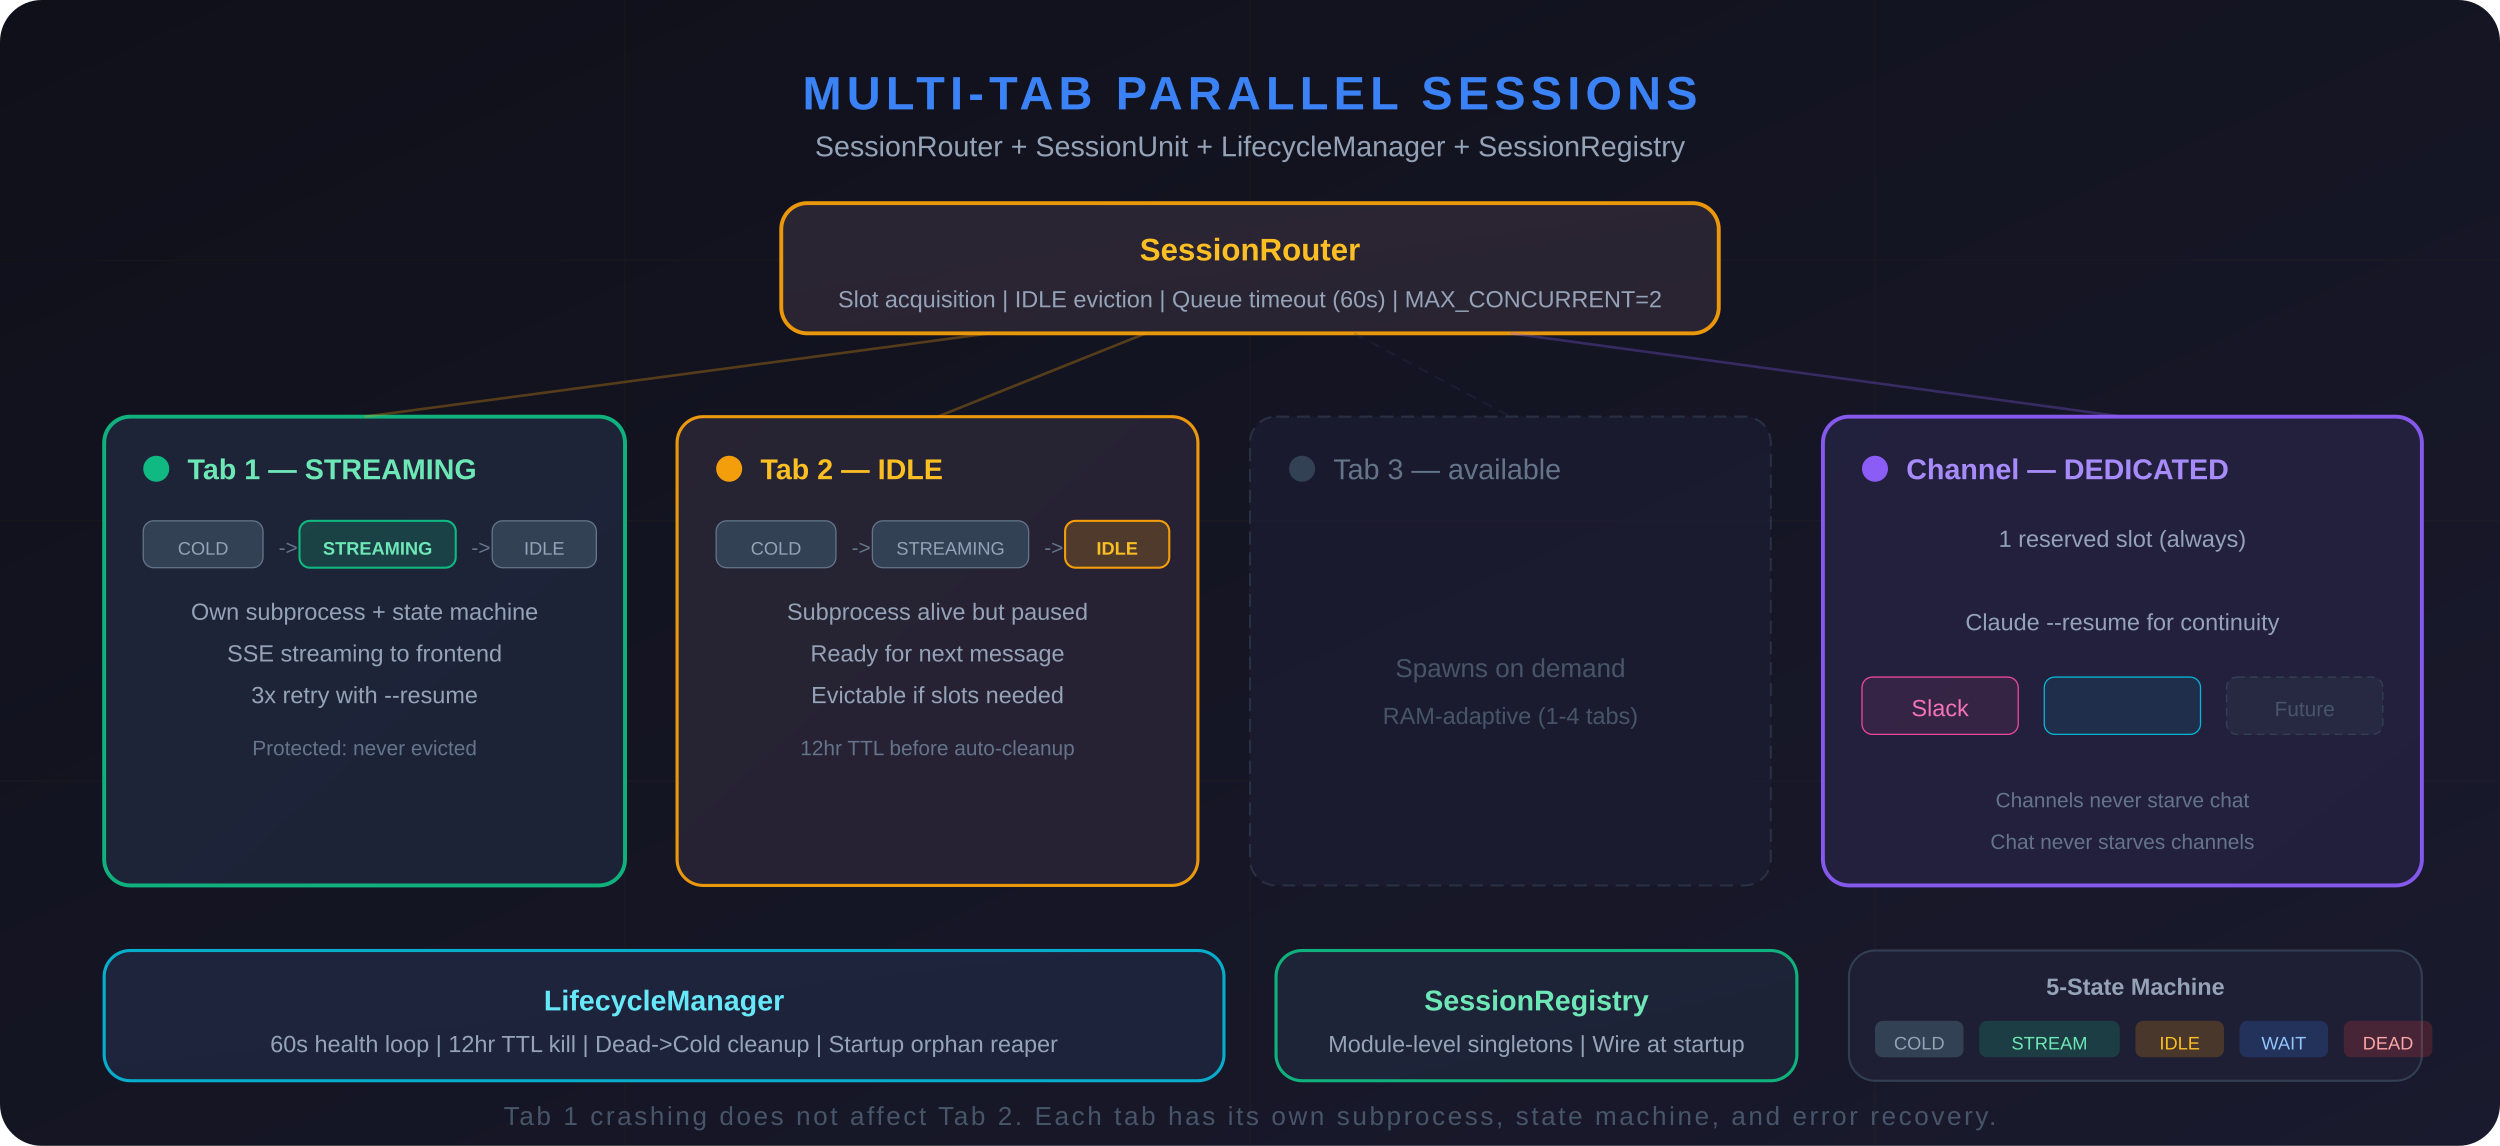
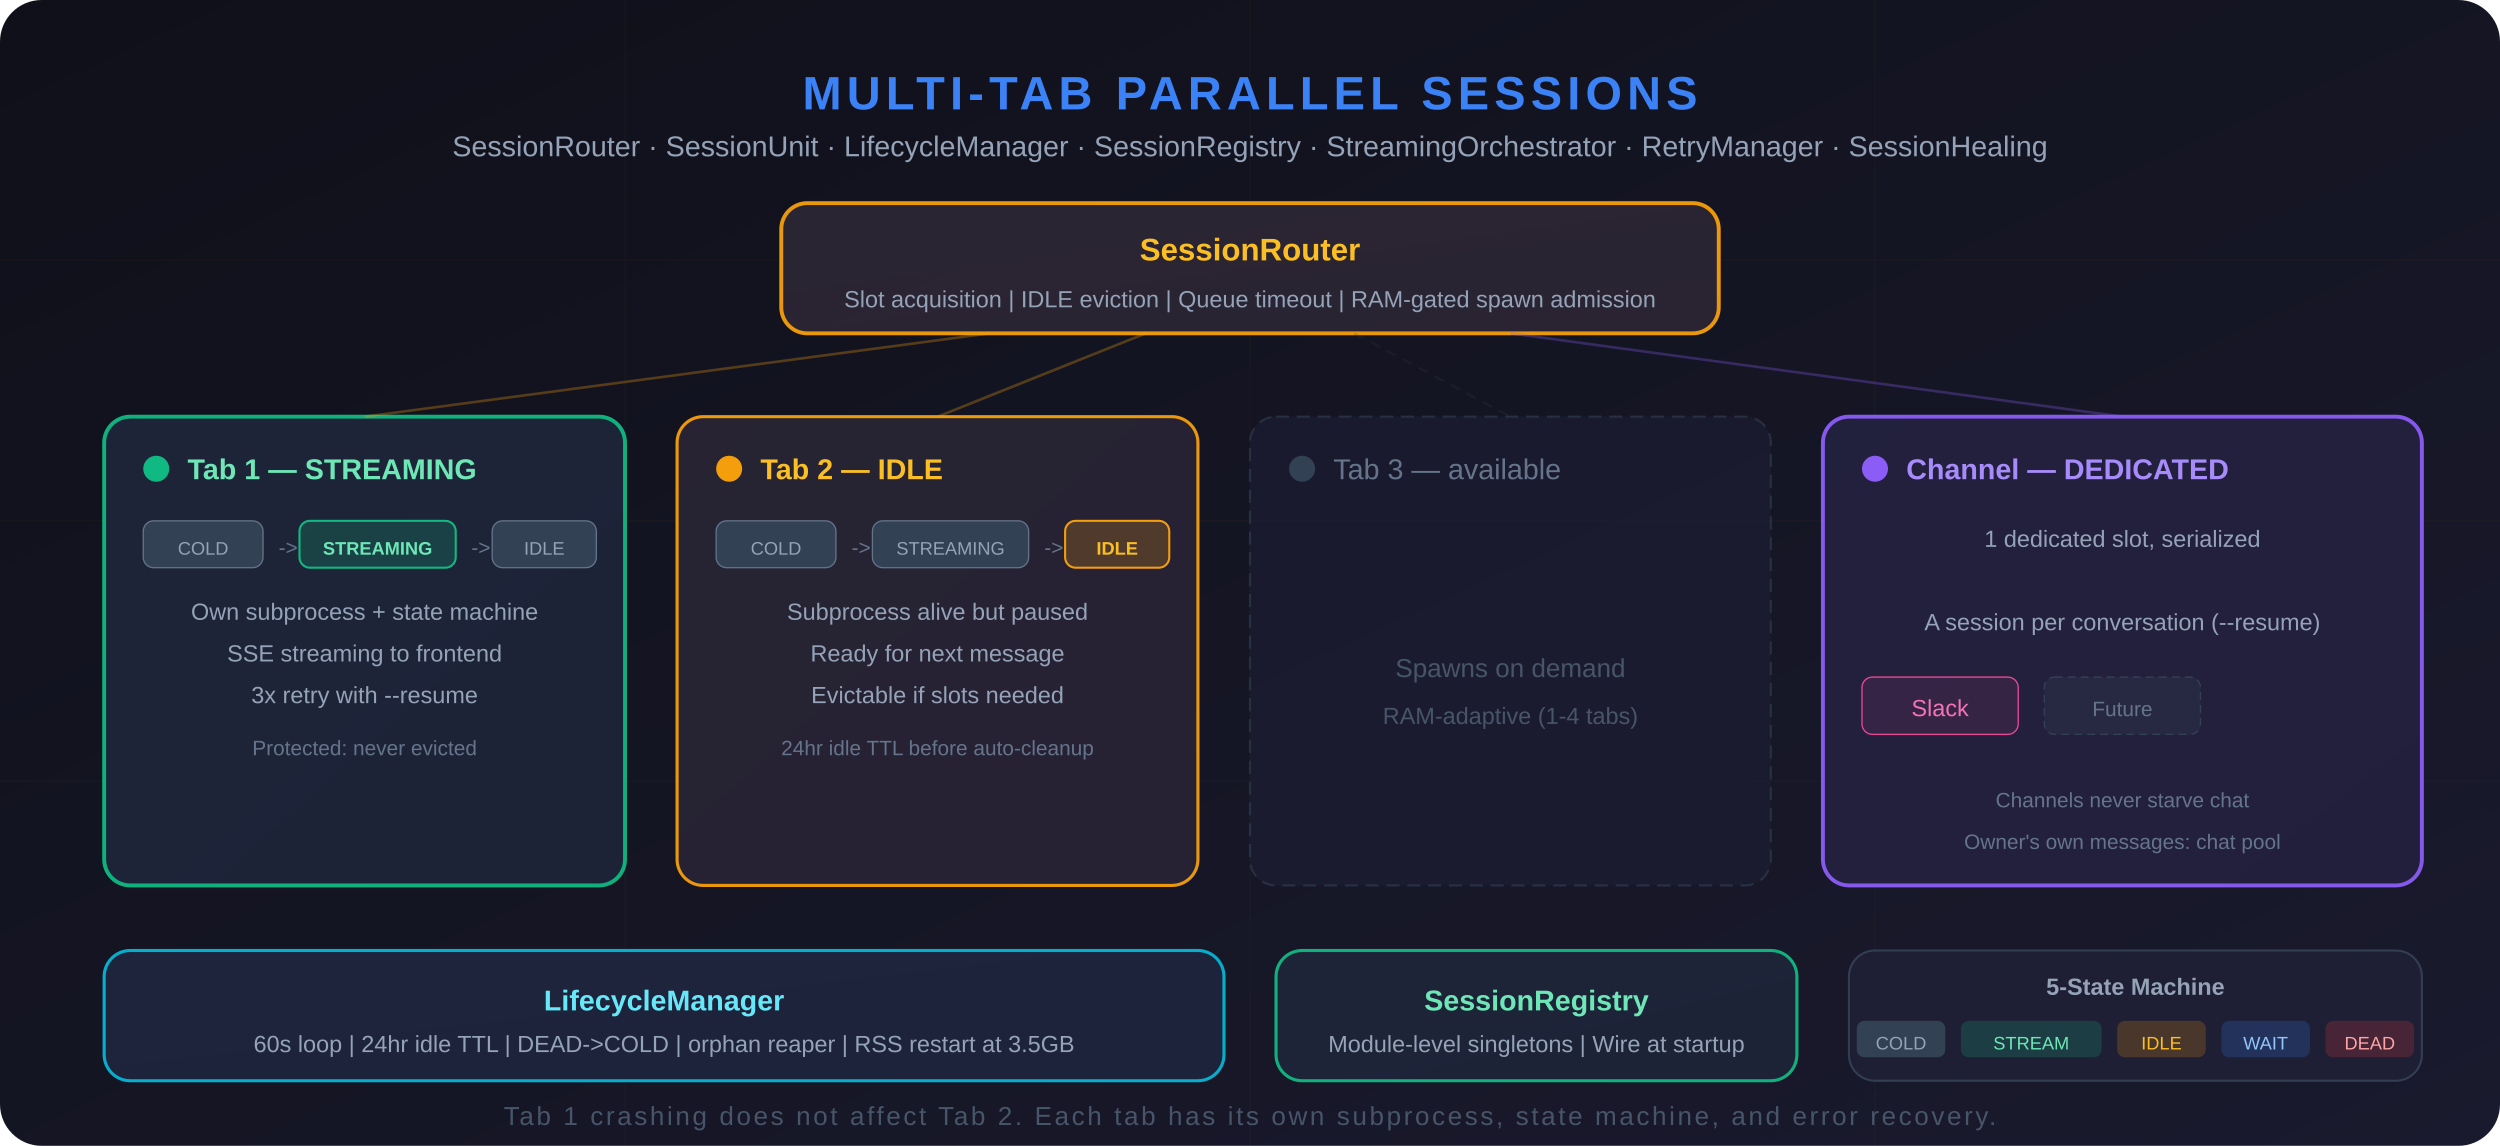
<svg xmlns="http://www.w3.org/2000/svg" viewBox="0 0 960 440" width="960" height="440">
  <defs>
    <linearGradient id="bg" x1="0%" y1="0%" x2="100%" y2="100%">
      <stop offset="0%" stop-color="#0f1019" />
      <stop offset="100%" stop-color="#1a1a2e" />
    </linearGradient>
    <linearGradient id="gold" x1="0%" y1="0%" x2="100%" y2="100%">
      <stop offset="0%" stop-color="#f59e0b" />
      <stop offset="100%" stop-color="#d97706" />
    </linearGradient>
    <linearGradient id="blue" x1="0%" y1="0%" x2="100%" y2="100%">
      <stop offset="0%" stop-color="#3b82f6" />
      <stop offset="100%" stop-color="#2563eb" />
    </linearGradient>
    <linearGradient id="purple" x1="0%" y1="0%" x2="100%" y2="100%">
      <stop offset="0%" stop-color="#8b5cf6" />
      <stop offset="100%" stop-color="#7c3aed" />
    </linearGradient>
    <linearGradient id="green" x1="0%" y1="0%" x2="100%" y2="100%">
      <stop offset="0%" stop-color="#10b981" />
      <stop offset="100%" stop-color="#059669" />
    </linearGradient>
    <linearGradient id="red" x1="0%" y1="0%" x2="100%" y2="100%">
      <stop offset="0%" stop-color="#ef4444" />
      <stop offset="100%" stop-color="#dc2626" />
    </linearGradient>
    <linearGradient id="cyan" x1="0%" y1="0%" x2="100%" y2="100%">
      <stop offset="0%" stop-color="#06b6d4" />
      <stop offset="100%" stop-color="#0891b2" />
    </linearGradient>
    <marker id="arrowGold" markerWidth="8" markerHeight="6" refX="8" refY="3" orient="auto">
      <polygon points="0 0, 8 3, 0 6" fill="#f59e0b" opacity="0.7" />
    </marker>
  </defs>
  <rect width="960" height="440" rx="16" fill="url(#bg)" />
  <g opacity="0.03" stroke="#f59e0b">
    <line x1="0" y1="100" x2="960" y2="100" stroke-width="0.5" />
    <line x1="0" y1="200" x2="960" y2="200" stroke-width="0.5" />
    <line x1="0" y1="300" x2="960" y2="300" stroke-width="0.5" />
    <line x1="240" y1="0" x2="240" y2="440" stroke-width="0.5" />
    <line x1="480" y1="0" x2="480" y2="440" stroke-width="0.5" />
    <line x1="720" y1="0" x2="720" y2="440" stroke-width="0.5" />
  </g>
  <text x="480" y="42" text-anchor="middle" fill="#3b82f6" font-family="Arial,Helvetica,sans-serif" font-size="18" font-weight="bold" letter-spacing="2">MULTI-TAB PARALLEL SESSIONS</text>
-   <text x="480" y="60" text-anchor="middle" fill="#94a3b8" font-family="Arial,Helvetica,sans-serif" font-size="11">SessionRouter + SessionUnit + LifecycleManager + SessionRegistry</text>
+   <text x="480" y="60" text-anchor="middle" fill="#94a3b8" font-family="Arial,Helvetica,sans-serif" font-size="11">SessionRouter · SessionUnit · LifecycleManager · SessionRegistry · StreamingOrchestrator · RetryManager · SessionHealing</text>
  <rect x="300" y="78" width="360" height="50" rx="10" fill="#1e1e36" stroke="#f59e0b" stroke-width="1.5" opacity="0.95" />
  <rect x="300" y="78" width="360" height="50" rx="10" fill="url(#gold)" opacity="0.06" />
  <text x="480" y="100" text-anchor="middle" fill="#fbbf24" font-family="Arial,Helvetica,sans-serif" font-size="12" font-weight="bold">SessionRouter</text>
-   <text x="480" y="118" text-anchor="middle" fill="#94a3b8" font-family="Arial,Helvetica,sans-serif" font-size="9">Slot acquisition | IDLE eviction | Queue timeout (60s) | MAX_CONCURRENT=2</text>
+   <text x="480" y="118" text-anchor="middle" fill="#94a3b8" font-family="Arial,Helvetica,sans-serif" font-size="9">Slot acquisition | IDLE eviction | Queue timeout | RAM-gated spawn admission</text>
  <rect x="40" y="160" width="200" height="180" rx="10" fill="#1e1e36" stroke="#10b981" stroke-width="1.5" opacity="0.95" />
  <rect x="40" y="160" width="200" height="180" rx="10" fill="url(#green)" opacity="0.04" />
  <circle cx="60" cy="180" r="5" fill="#10b981" />
  <text x="72" y="184" fill="#6ee7b7" font-family="Arial,Helvetica,sans-serif" font-size="11" font-weight="bold">Tab 1 — STREAMING</text>
  <g transform="translate(55, 200)">
    <rect x="0" y="0" width="46" height="18" rx="4" fill="#334155" stroke="#64748b" stroke-width="0.5" />
    <text x="23" y="13" text-anchor="middle" fill="#94a3b8" font-family="Arial,Helvetica,sans-serif" font-size="7">COLD</text>
    <text x="52" y="13" fill="#64748b" font-family="Arial,Helvetica,sans-serif" font-size="8">-&gt;</text>
    <rect x="60" y="0" width="60" height="18" rx="4" fill="#10b981" fill-opacity="0.2" stroke="#10b981" stroke-width="0.8" />
    <text x="90" y="13" text-anchor="middle" fill="#6ee7b7" font-family="Arial,Helvetica,sans-serif" font-size="7" font-weight="bold">STREAMING</text>
    <text x="126" y="13" fill="#64748b" font-family="Arial,Helvetica,sans-serif" font-size="8">-&gt;</text>
    <rect x="134" y="0" width="40" height="18" rx="4" fill="#334155" stroke="#64748b" stroke-width="0.5" />
    <text x="154" y="13" text-anchor="middle" fill="#94a3b8" font-family="Arial,Helvetica,sans-serif" font-size="7">IDLE</text>
  </g>
  <text x="140" y="238" text-anchor="middle" fill="#94a3b8" font-family="Arial,Helvetica,sans-serif" font-size="9">Own subprocess + state machine</text>
  <text x="140" y="254" text-anchor="middle" fill="#94a3b8" font-family="Arial,Helvetica,sans-serif" font-size="9">SSE streaming to frontend</text>
  <text x="140" y="270" text-anchor="middle" fill="#94a3b8" font-family="Arial,Helvetica,sans-serif" font-size="9">3x retry with --resume</text>
  <text x="140" y="290" text-anchor="middle" fill="#64748b" font-family="Arial,Helvetica,sans-serif" font-size="8">Protected: never evicted</text>
  <path d="M 380,128 L 140,160" stroke="#f59e0b" stroke-width="1" opacity="0.3" />
  <rect x="260" y="160" width="200" height="180" rx="10" fill="#1e1e36" stroke="#f59e0b" stroke-width="1.2" opacity="0.95" />
  <rect x="260" y="160" width="200" height="180" rx="10" fill="url(#gold)" opacity="0.04" />
  <circle cx="280" cy="180" r="5" fill="#f59e0b" />
  <text x="292" y="184" fill="#fbbf24" font-family="Arial,Helvetica,sans-serif" font-size="11" font-weight="bold">Tab 2 — IDLE</text>
  <g transform="translate(275, 200)">
    <rect x="0" y="0" width="46" height="18" rx="4" fill="#334155" stroke="#64748b" stroke-width="0.5" />
    <text x="23" y="13" text-anchor="middle" fill="#94a3b8" font-family="Arial,Helvetica,sans-serif" font-size="7">COLD</text>
    <text x="52" y="13" fill="#64748b" font-family="Arial,Helvetica,sans-serif" font-size="8">-&gt;</text>
    <rect x="60" y="0" width="60" height="18" rx="4" fill="#334155" stroke="#64748b" stroke-width="0.5" />
    <text x="90" y="13" text-anchor="middle" fill="#94a3b8" font-family="Arial,Helvetica,sans-serif" font-size="7">STREAMING</text>
    <text x="126" y="13" fill="#64748b" font-family="Arial,Helvetica,sans-serif" font-size="8">-&gt;</text>
    <rect x="134" y="0" width="40" height="18" rx="4" fill="#f59e0b" fill-opacity="0.2" stroke="#f59e0b" stroke-width="0.8" />
    <text x="154" y="13" text-anchor="middle" fill="#fbbf24" font-family="Arial,Helvetica,sans-serif" font-size="7" font-weight="bold">IDLE</text>
  </g>
  <text x="360" y="238" text-anchor="middle" fill="#94a3b8" font-family="Arial,Helvetica,sans-serif" font-size="9">Subprocess alive but paused</text>
  <text x="360" y="254" text-anchor="middle" fill="#94a3b8" font-family="Arial,Helvetica,sans-serif" font-size="9">Ready for next message</text>
  <text x="360" y="270" text-anchor="middle" fill="#94a3b8" font-family="Arial,Helvetica,sans-serif" font-size="9">Evictable if slots needed</text>
-   <text x="360" y="290" text-anchor="middle" fill="#64748b" font-family="Arial,Helvetica,sans-serif" font-size="8">12hr TTL before auto-cleanup</text>
+   <text x="360" y="290" text-anchor="middle" fill="#64748b" font-family="Arial,Helvetica,sans-serif" font-size="8">24hr idle TTL before auto-cleanup</text>
  <path d="M 440,128 L 360,160" stroke="#f59e0b" stroke-width="1" opacity="0.3" />
  <rect x="480" y="160" width="200" height="180" rx="10" fill="#1e1e36" stroke="#334155" stroke-width="0.8" stroke-dasharray="5 3" opacity="0.6" />
  <circle cx="500" cy="180" r="5" fill="#334155" />
  <text x="512" y="184" fill="#64748b" font-family="Arial,Helvetica,sans-serif" font-size="11">Tab 3 — available</text>
  <text x="580" y="260" text-anchor="middle" fill="#475569" font-family="Arial,Helvetica,sans-serif" font-size="10">Spawns on demand</text>
  <text x="580" y="278" text-anchor="middle" fill="#475569" font-family="Arial,Helvetica,sans-serif" font-size="9">RAM-adaptive (1-4 tabs)</text>
  <path d="M 520,128 L 580,160" stroke="#334155" stroke-width="0.8" opacity="0.2" stroke-dasharray="4 3" />
  <rect x="700" y="160" width="230" height="180" rx="10" fill="#1e1e36" stroke="#8b5cf6" stroke-width="1.5" opacity="0.95" />
  <rect x="700" y="160" width="230" height="180" rx="10" fill="url(#purple)" opacity="0.04" />
  <circle cx="720" cy="180" r="5" fill="#8b5cf6" />
  <text x="732" y="184" fill="#a78bfa" font-family="Arial,Helvetica,sans-serif" font-size="11" font-weight="bold">Channel — DEDICATED</text>
-   <text x="815" y="210" text-anchor="middle" fill="#94a3b8" font-family="Arial,Helvetica,sans-serif" font-size="9">1 reserved slot (always)</text>
-   <text x="815" y="242" text-anchor="middle" fill="#94a3b8" font-family="Arial,Helvetica,sans-serif" font-size="9">Claude --resume for continuity</text>
+   <text x="815" y="210" text-anchor="middle" fill="#94a3b8" font-family="Arial,Helvetica,sans-serif" font-size="9">1 dedicated slot, serialized</text>
+   <text x="815" y="242" text-anchor="middle" fill="#94a3b8" font-family="Arial,Helvetica,sans-serif" font-size="9">A session per conversation (--resume)</text>
  <rect x="715" y="260" width="60" height="22" rx="4" fill="#ec4899" fill-opacity="0.1" stroke="#ec4899" stroke-width="0.5" />
  <text x="745" y="275" text-anchor="middle" fill="#f472b6" font-family="Arial,Helvetica,sans-serif" font-size="9">Slack</text>
-   <rect x="785" y="260" width="60" height="22" rx="4" fill="#06b6d4" fill-opacity="0.1" stroke="#06b6d4" stroke-width="0.5" />
-   <rect x="855" y="260" width="60" height="22" rx="4" fill="#334155" fill-opacity="0.3" stroke="#334155" stroke-width="0.5" stroke-dasharray="3 2" />
-   <text x="885" y="275" text-anchor="middle" fill="#475569" font-family="Arial,Helvetica,sans-serif" font-size="8">Future</text>
+   <rect x="785" y="260" width="60" height="22" rx="4" fill="#334155" fill-opacity="0.3" stroke="#334155" stroke-width="0.5" stroke-dasharray="3 2" />
+   <text x="815" y="275" text-anchor="middle" fill="#64748b" font-family="Arial,Helvetica,sans-serif" font-size="8">Future</text>
  <text x="815" y="310" text-anchor="middle" fill="#64748b" font-family="Arial,Helvetica,sans-serif" font-size="8">Channels never starve chat</text>
-   <text x="815" y="326" text-anchor="middle" fill="#64748b" font-family="Arial,Helvetica,sans-serif" font-size="8">Chat never starves channels</text>
+   <text x="815" y="326" text-anchor="middle" fill="#64748b" font-family="Arial,Helvetica,sans-serif" font-size="8">Owner's own messages: chat pool</text>
  <path d="M 580,128 L 815,160" stroke="#8b5cf6" stroke-width="1" opacity="0.3" />
  <rect x="40" y="365" width="430" height="50" rx="10" fill="#1e1e36" stroke="#06b6d4" stroke-width="1.2" opacity="0.95" />
  <rect x="40" y="365" width="430" height="50" rx="10" fill="url(#cyan)" opacity="0.04" />
  <text x="255" y="388" text-anchor="middle" fill="#67e8f9" font-family="Arial,Helvetica,sans-serif" font-size="11" font-weight="bold">LifecycleManager</text>
-   <text x="255" y="404" text-anchor="middle" fill="#94a3b8" font-family="Arial,Helvetica,sans-serif" font-size="9">60s health loop | 12hr TTL kill | Dead-&gt;Cold cleanup | Startup orphan reaper</text>
+   <text x="255" y="404" text-anchor="middle" fill="#94a3b8" font-family="Arial,Helvetica,sans-serif" font-size="9">60s loop | 24hr idle TTL | DEAD-&gt;COLD | orphan reaper | RSS restart at 3.5GB</text>
  <rect x="490" y="365" width="200" height="50" rx="10" fill="#1e1e36" stroke="#10b981" stroke-width="1.2" opacity="0.95" />
  <rect x="490" y="365" width="200" height="50" rx="10" fill="url(#green)" opacity="0.04" />
  <text x="590" y="388" text-anchor="middle" fill="#6ee7b7" font-family="Arial,Helvetica,sans-serif" font-size="11" font-weight="bold">SessionRegistry</text>
  <text x="590" y="404" text-anchor="middle" fill="#94a3b8" font-family="Arial,Helvetica,sans-serif" font-size="9">Module-level singletons | Wire at startup</text>
  <rect x="710" y="365" width="220" height="50" rx="10" fill="#1e1e36" stroke="#334155" stroke-width="0.8" opacity="0.95" />
  <text x="820" y="382" text-anchor="middle" fill="#94a3b8" font-family="Arial,Helvetica,sans-serif" font-size="9" font-weight="bold">5-State Machine</text>
-   <g transform="translate(720, 392)">
+   <g transform="translate(713, 392)">
    <rect x="0" y="0" width="34" height="14" rx="3" fill="#334155" />
    <text x="17" y="11" text-anchor="middle" fill="#94a3b8" font-family="Arial,Helvetica,sans-serif" font-size="7">COLD</text>
    <rect x="40" y="0" width="54" height="14" rx="3" fill="#10b981" fill-opacity="0.2" />
    <text x="67" y="11" text-anchor="middle" fill="#6ee7b7" font-family="Arial,Helvetica,sans-serif" font-size="7">STREAM</text>
    <rect x="100" y="0" width="34" height="14" rx="3" fill="#f59e0b" fill-opacity="0.2" />
    <text x="117" y="11" text-anchor="middle" fill="#fbbf24" font-family="Arial,Helvetica,sans-serif" font-size="7">IDLE</text>
    <rect x="140" y="0" width="34" height="14" rx="3" fill="#3b82f6" fill-opacity="0.2" />
    <text x="157" y="11" text-anchor="middle" fill="#93c5fd" font-family="Arial,Helvetica,sans-serif" font-size="7">WAIT</text>
    <rect x="180" y="0" width="34" height="14" rx="3" fill="#ef4444" fill-opacity="0.2" />
    <text x="197" y="11" text-anchor="middle" fill="#fca5a5" font-family="Arial,Helvetica,sans-serif" font-size="7">DEAD</text>
  </g>
  <text x="480" y="432" text-anchor="middle" fill="#475569" font-family="Arial,Helvetica,sans-serif" font-size="10" letter-spacing="1">Tab 1 crashing does not affect Tab 2. Each tab has its own subprocess, state machine, and error recovery.</text>
</svg>
